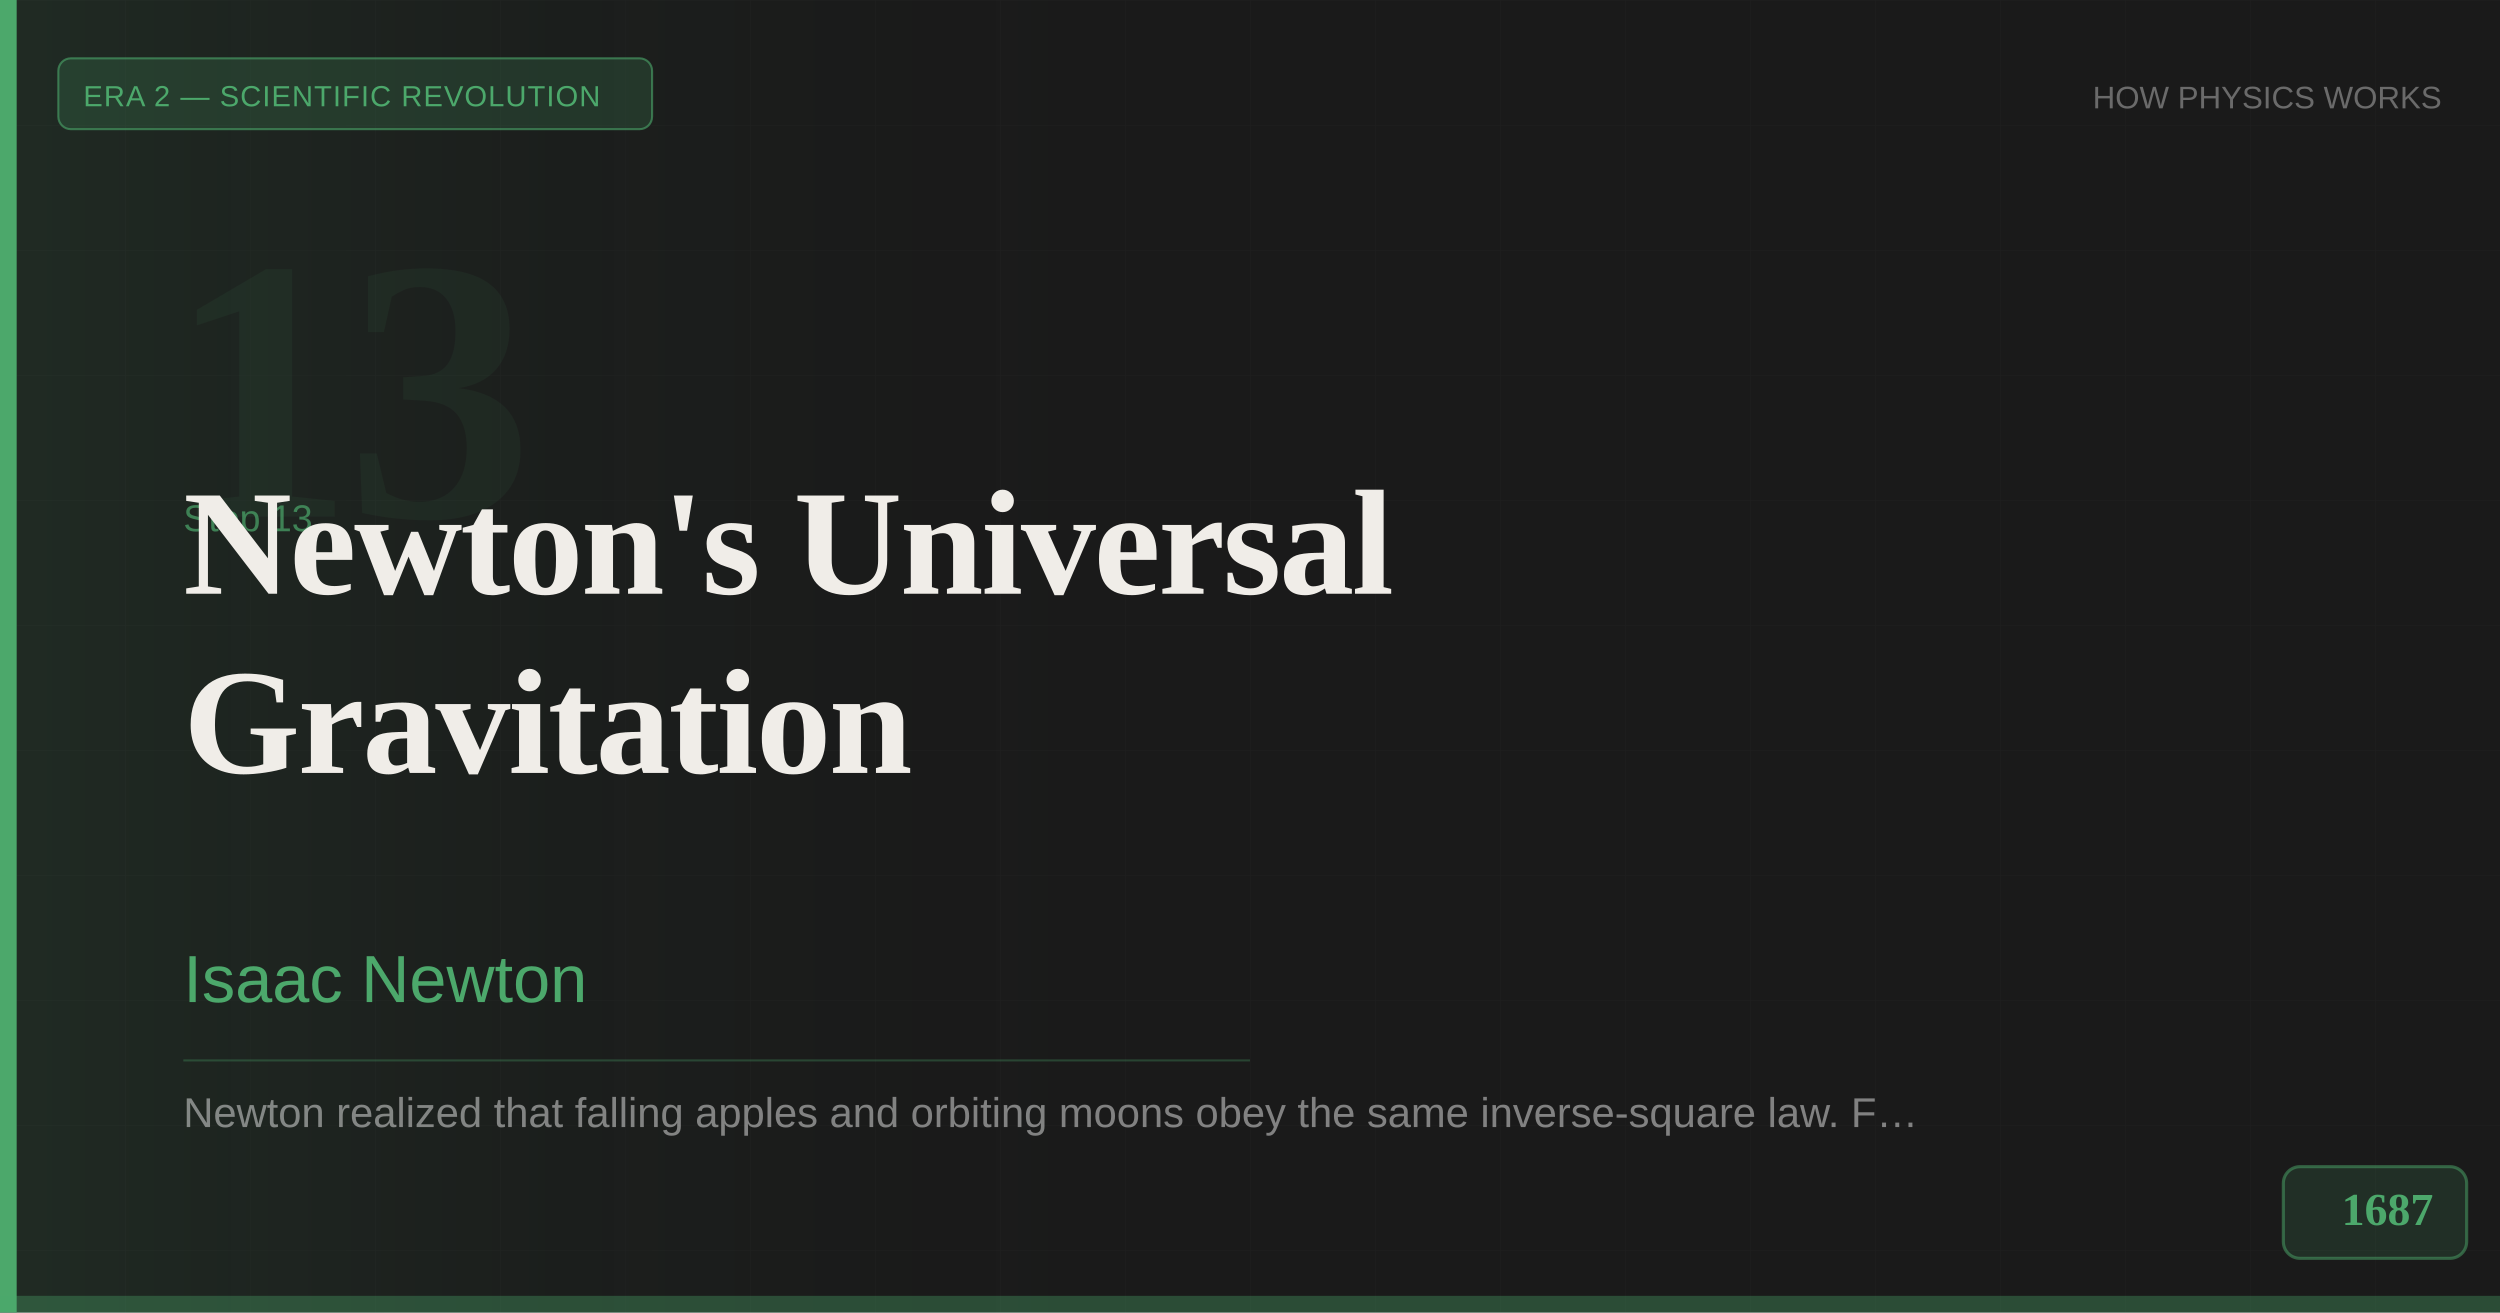
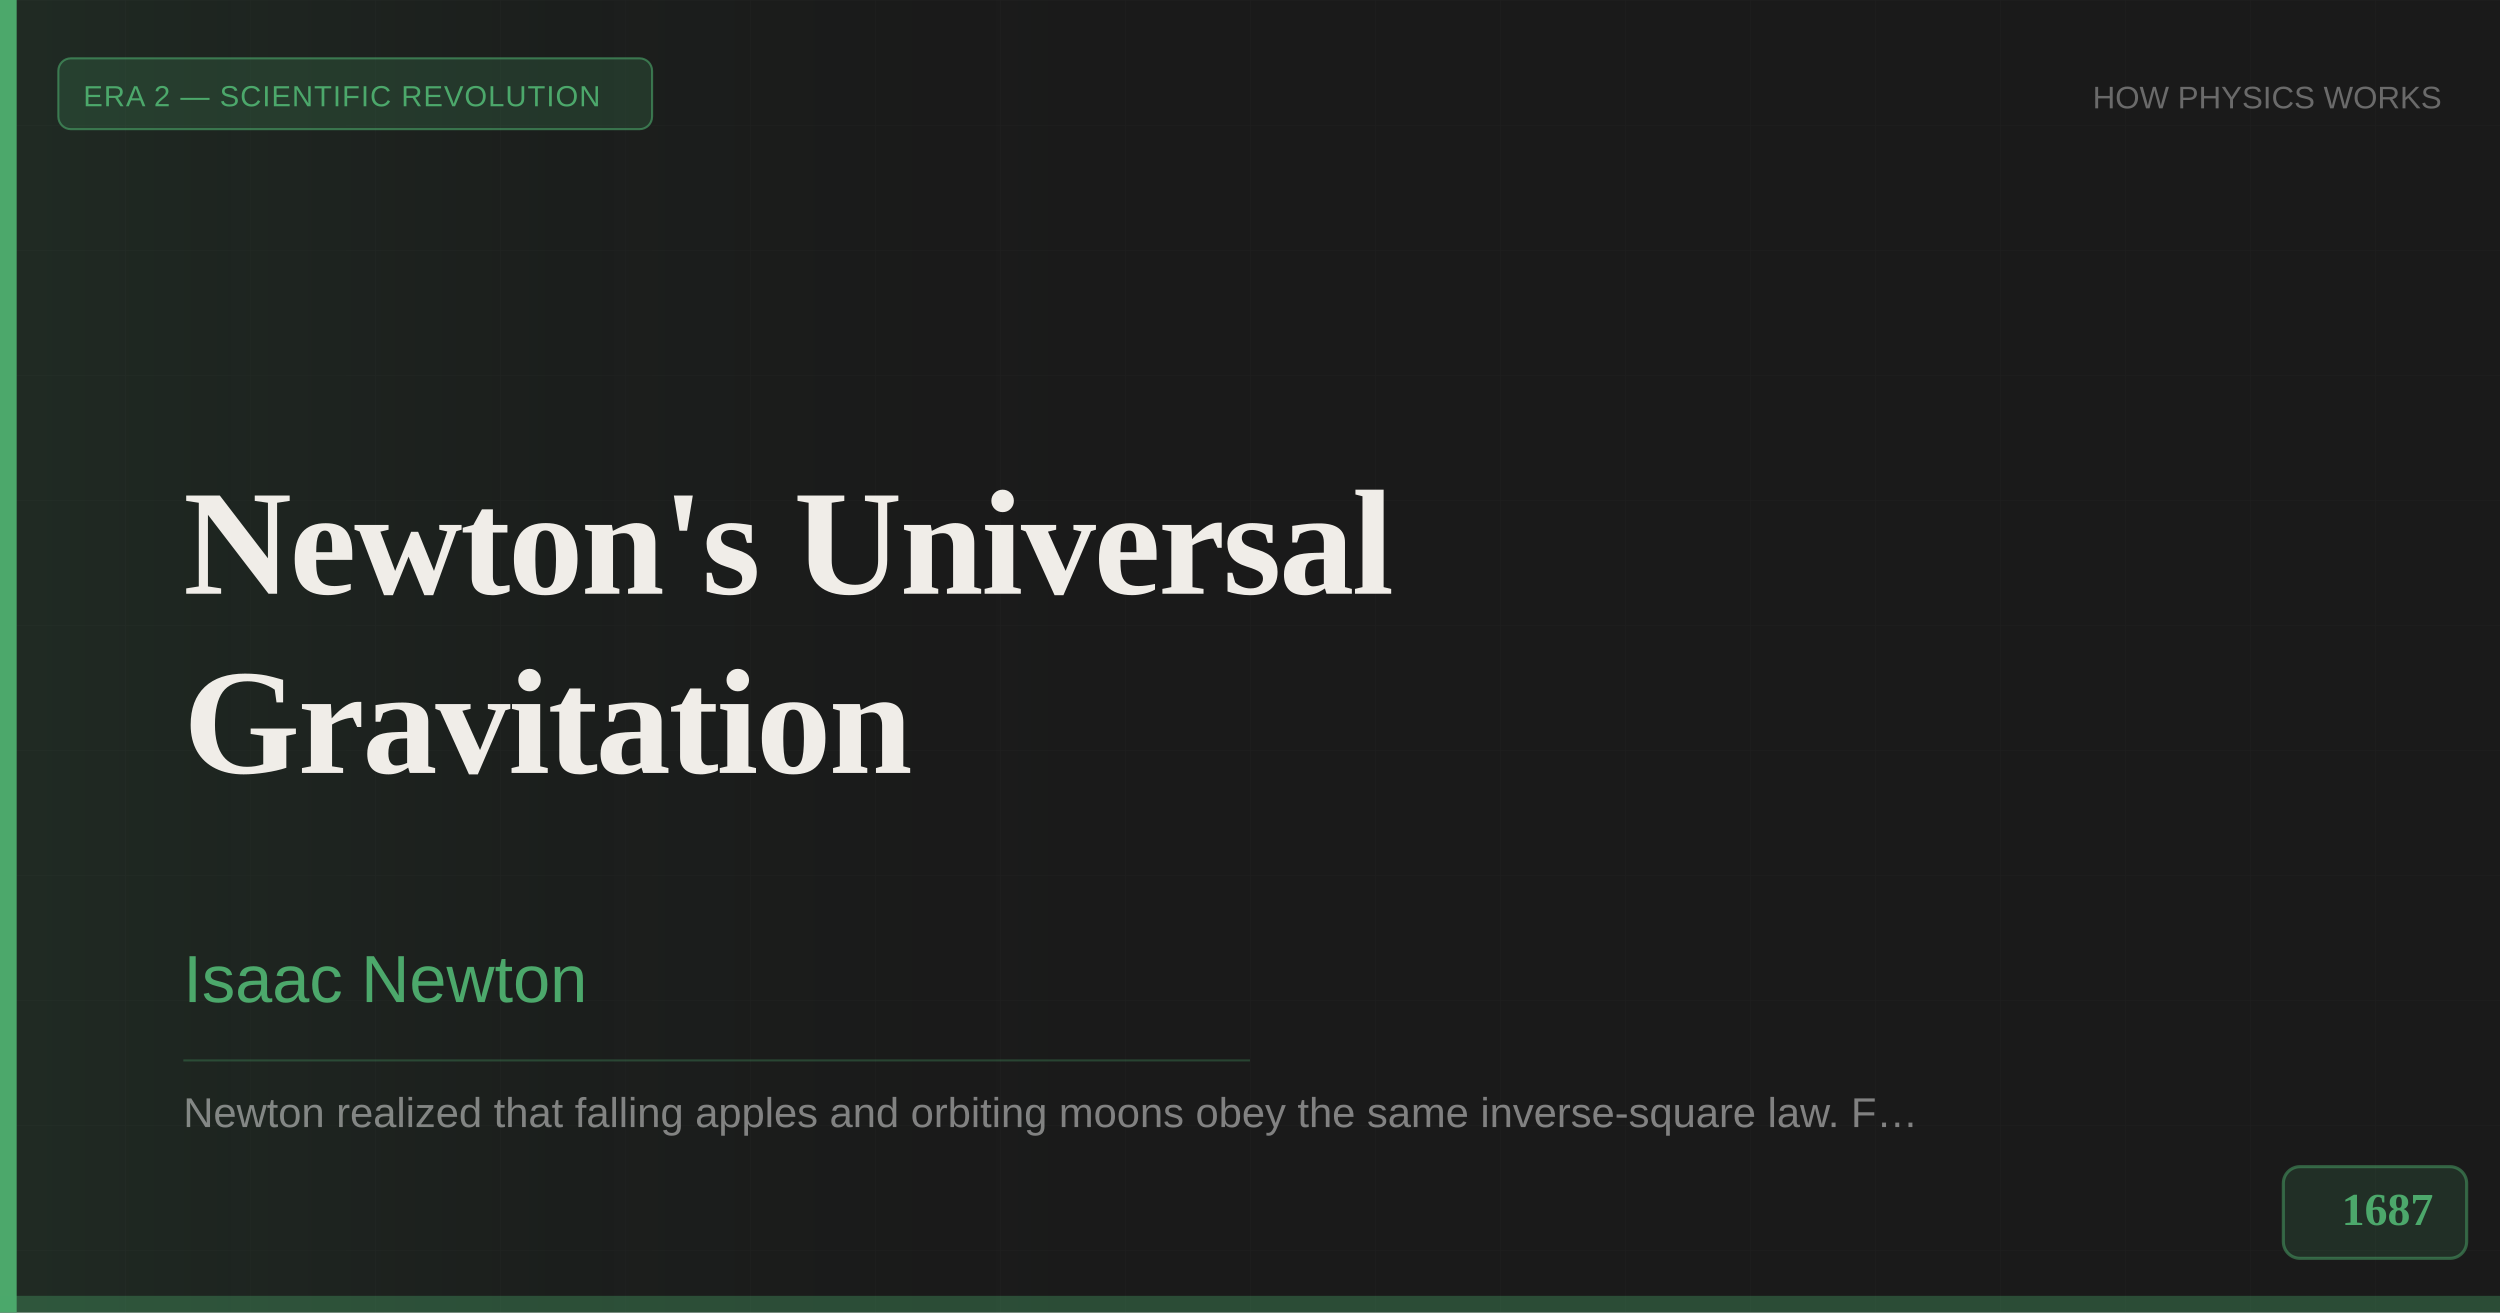
<svg xmlns="http://www.w3.org/2000/svg" width="1200" height="630" viewBox="0 0 1200 630">
  <rect width="1200" height="630" fill="#1a1a1a" />
  <defs>
    <pattern id="grid" width="60" height="60" patternUnits="userSpaceOnUse">
      <path d="M 60 0 L 0 0 0 60" fill="none" stroke="#ffffff" stroke-width="0.3" opacity="0.04" />
    </pattern>
    <linearGradient id="bgGrad" x1="0" y1="0" x2="1" y2="0">
      <stop offset="0%" stop-color="#4ca86b" stop-opacity="0.12" />
      <stop offset="100%" stop-color="#1a1a1a" stop-opacity="0" />
    </linearGradient>
  </defs>
  <rect width="1200" height="630" fill="url(#grid)" />
  <rect width="560" height="630" fill="url(#bgGrad)" />
  <rect x="0" y="0" width="8" height="630" fill="#4ca86b" />
  <rect x="28" y="28" width="285" height="34" rx="6" fill="#4ca86b" fill-opacity="0.18" />
  <rect x="28" y="28" width="285" height="34" rx="6" fill="none" stroke="#4ca86b" stroke-width="1" stroke-opacity="0.6" />
  <text x="40" y="51" font-family="'DM Sans', Arial, sans-serif" font-size="14" font-weight="500" fill="#4ca86b" letter-spacing="0.5">ERA 2 — SCIENTIFIC REVOLUTION</text>
  <text x="1172" y="52" text-anchor="end" font-family="'DM Sans', Arial, sans-serif" font-size="15" font-weight="400" fill="#ffffff" fill-opacity="0.35">HOW PHYSICS WORKS</text>
-   <text x="80" y="248" font-family="Georgia, 'Times New Roman', serif" font-size="180" font-weight="700" fill="#4ca86b" fill-opacity="0.07" letter-spacing="-4">13</text>
-   <text x="88" y="255" font-family="'DM Sans', Arial, sans-serif" font-size="18" font-weight="400" fill="#4ca86b" fill-opacity="0.7">Stop 13</text>
  <text x="88" y="285" font-family="Georgia, 'Times New Roman', serif" font-size="72" font-weight="600" fill="#f0ede8" letter-spacing="-1">Newton's Universal</text>
  <text x="88" y="371" font-family="Georgia, 'Times New Roman', serif" font-size="72" font-weight="600" fill="#f0ede8" letter-spacing="-1">Gravitation</text>
  <text x="88" y="481" font-family="'DM Sans', Arial, sans-serif" font-size="32" font-weight="400" fill="#4ca86b">Isaac Newton</text>
  <line x1="88" y1="509" x2="600" y2="509" stroke="#4ca86b" stroke-width="1" stroke-opacity="0.3" />
  <text x="88" y="541" font-family="'DM Sans', Arial, sans-serif" font-size="20" font-weight="300" fill="#ffffff" fill-opacity="0.45">Newton realized that falling apples and orbiting moons obey the same inverse-square law. F…</text>
  <rect x="1096" y="560" width="88" height="44" rx="8" fill="#4ca86b" fill-opacity="0.15" />
  <rect x="1096" y="560" width="88" height="44" rx="8" fill="none" stroke="#4ca86b" stroke-width="1.5" stroke-opacity="0.5" />
  <text x="1168" y="588" text-anchor="end" font-family="Georgia, 'Times New Roman', serif" font-size="22" font-weight="600" fill="#4ca86b">1687</text>
  <rect x="0" y="622" width="1200" height="8" fill="#4ca86b" fill-opacity="0.35" />
</svg>
